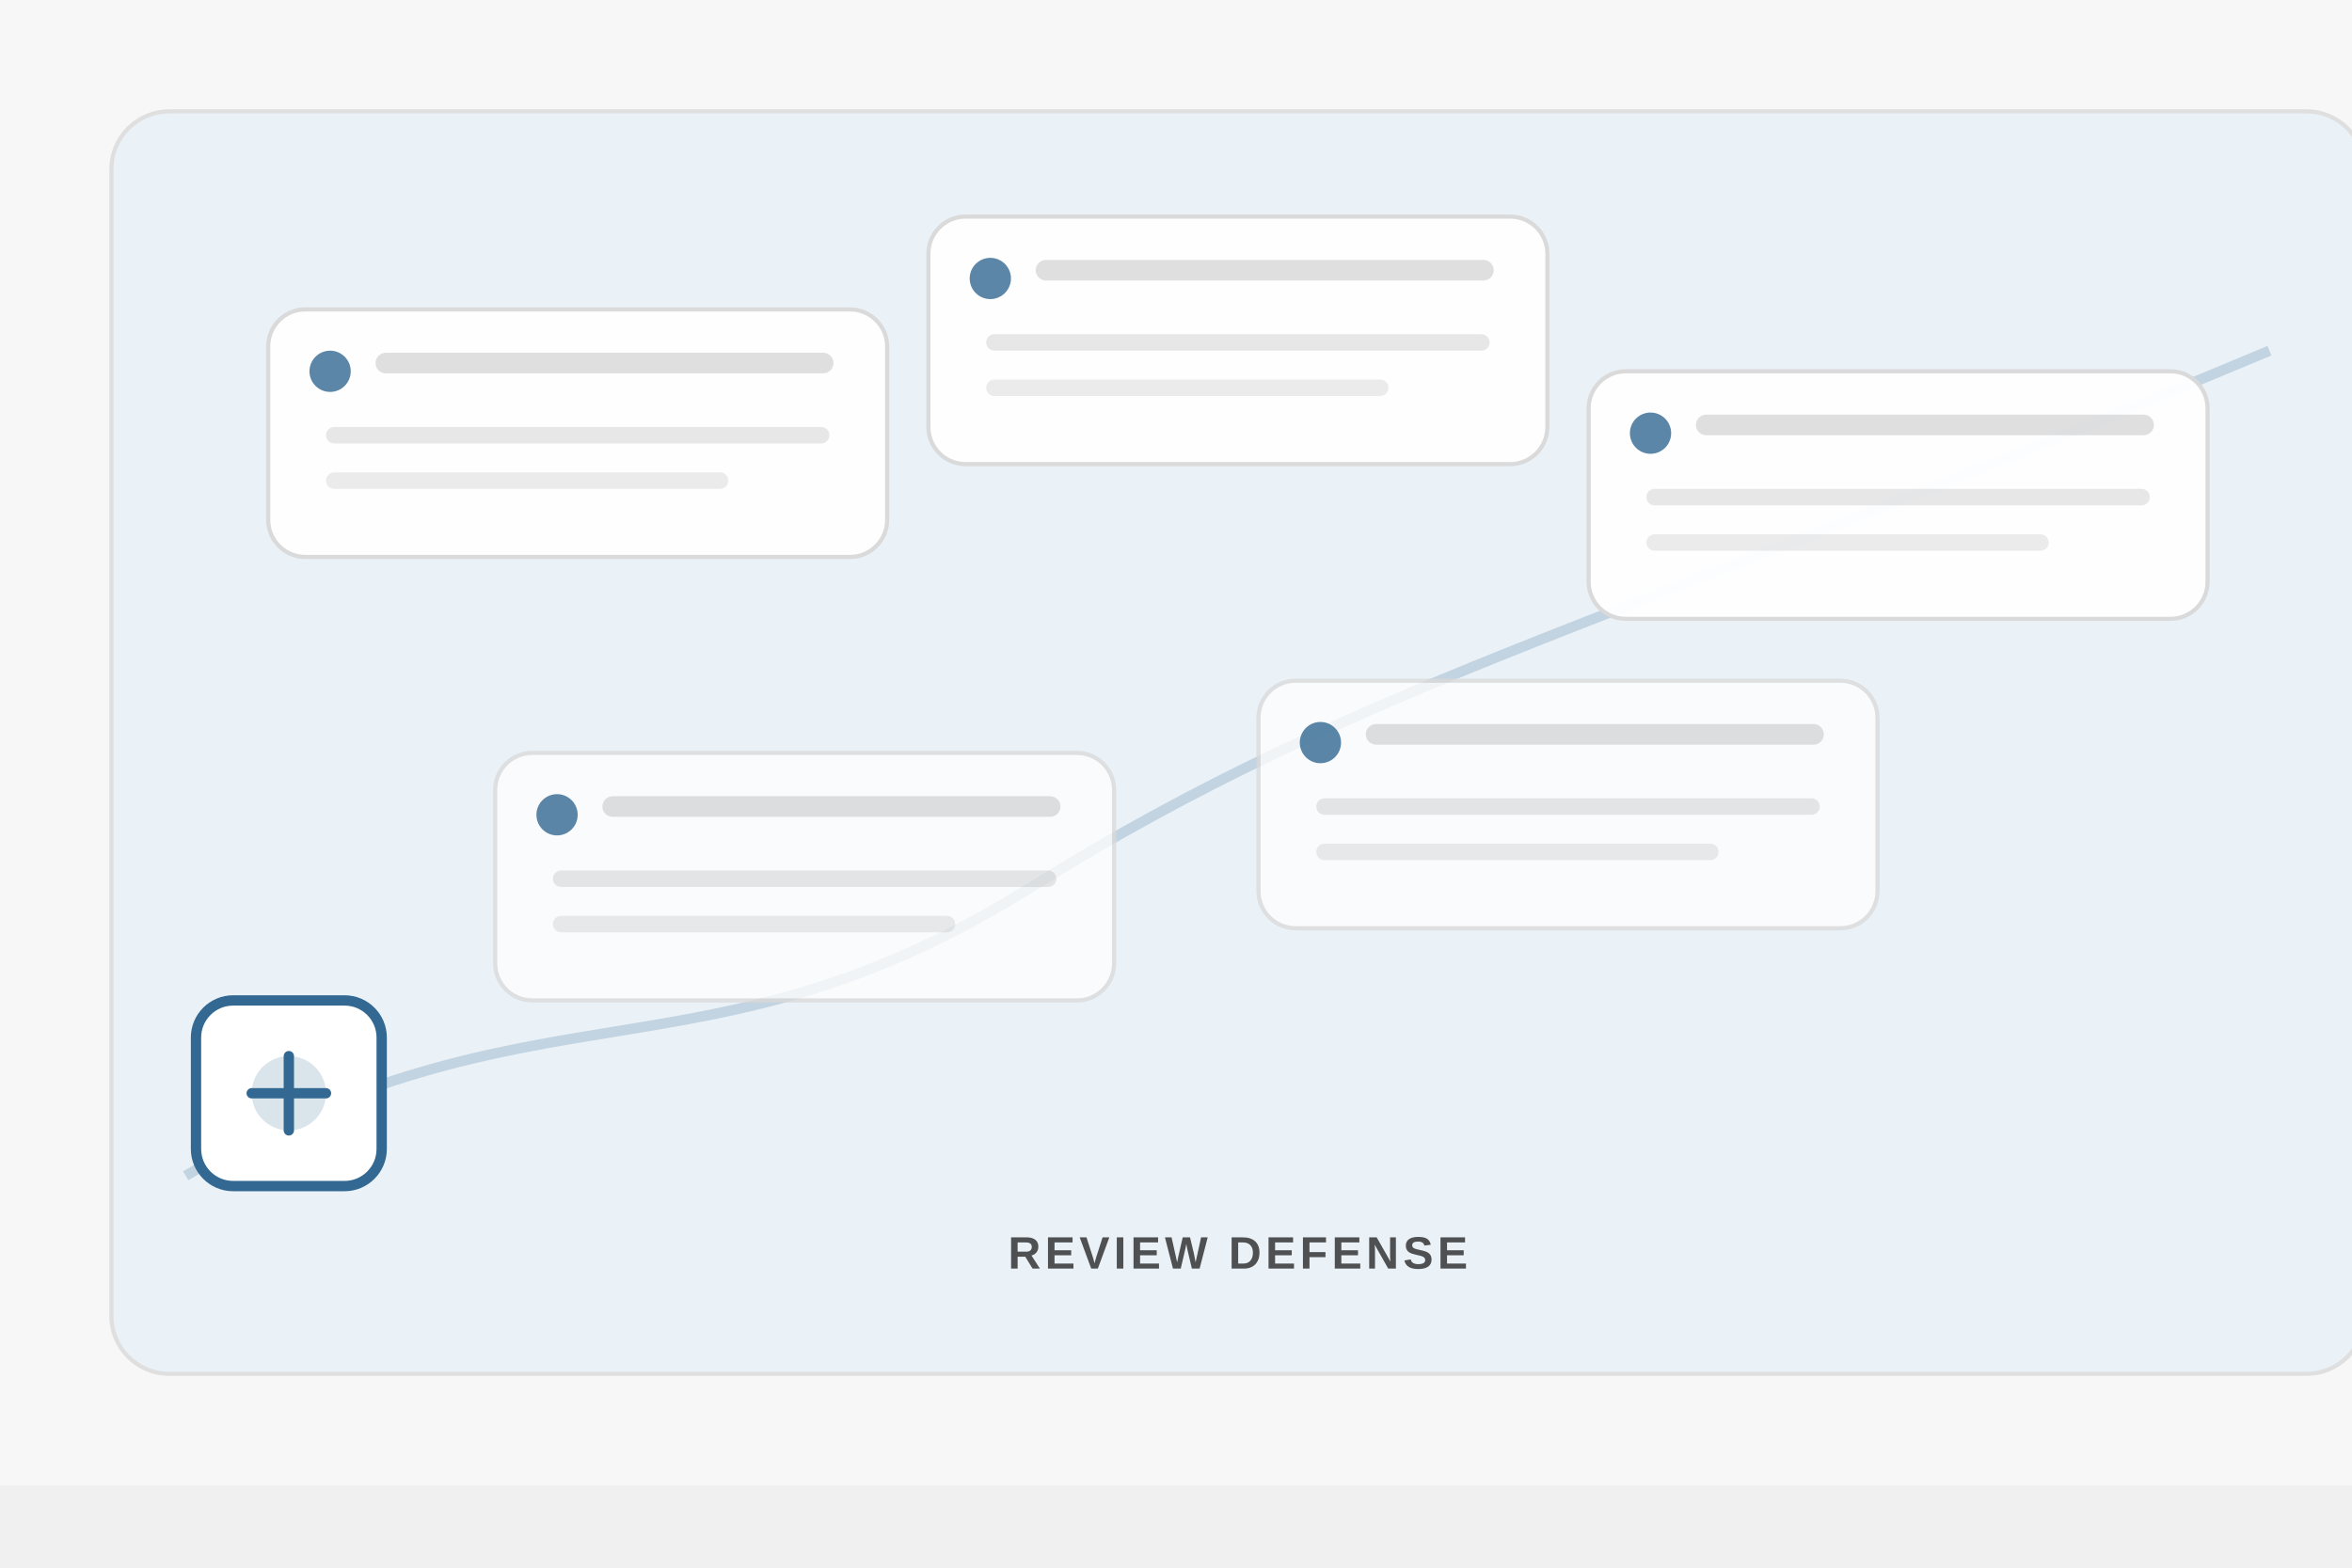
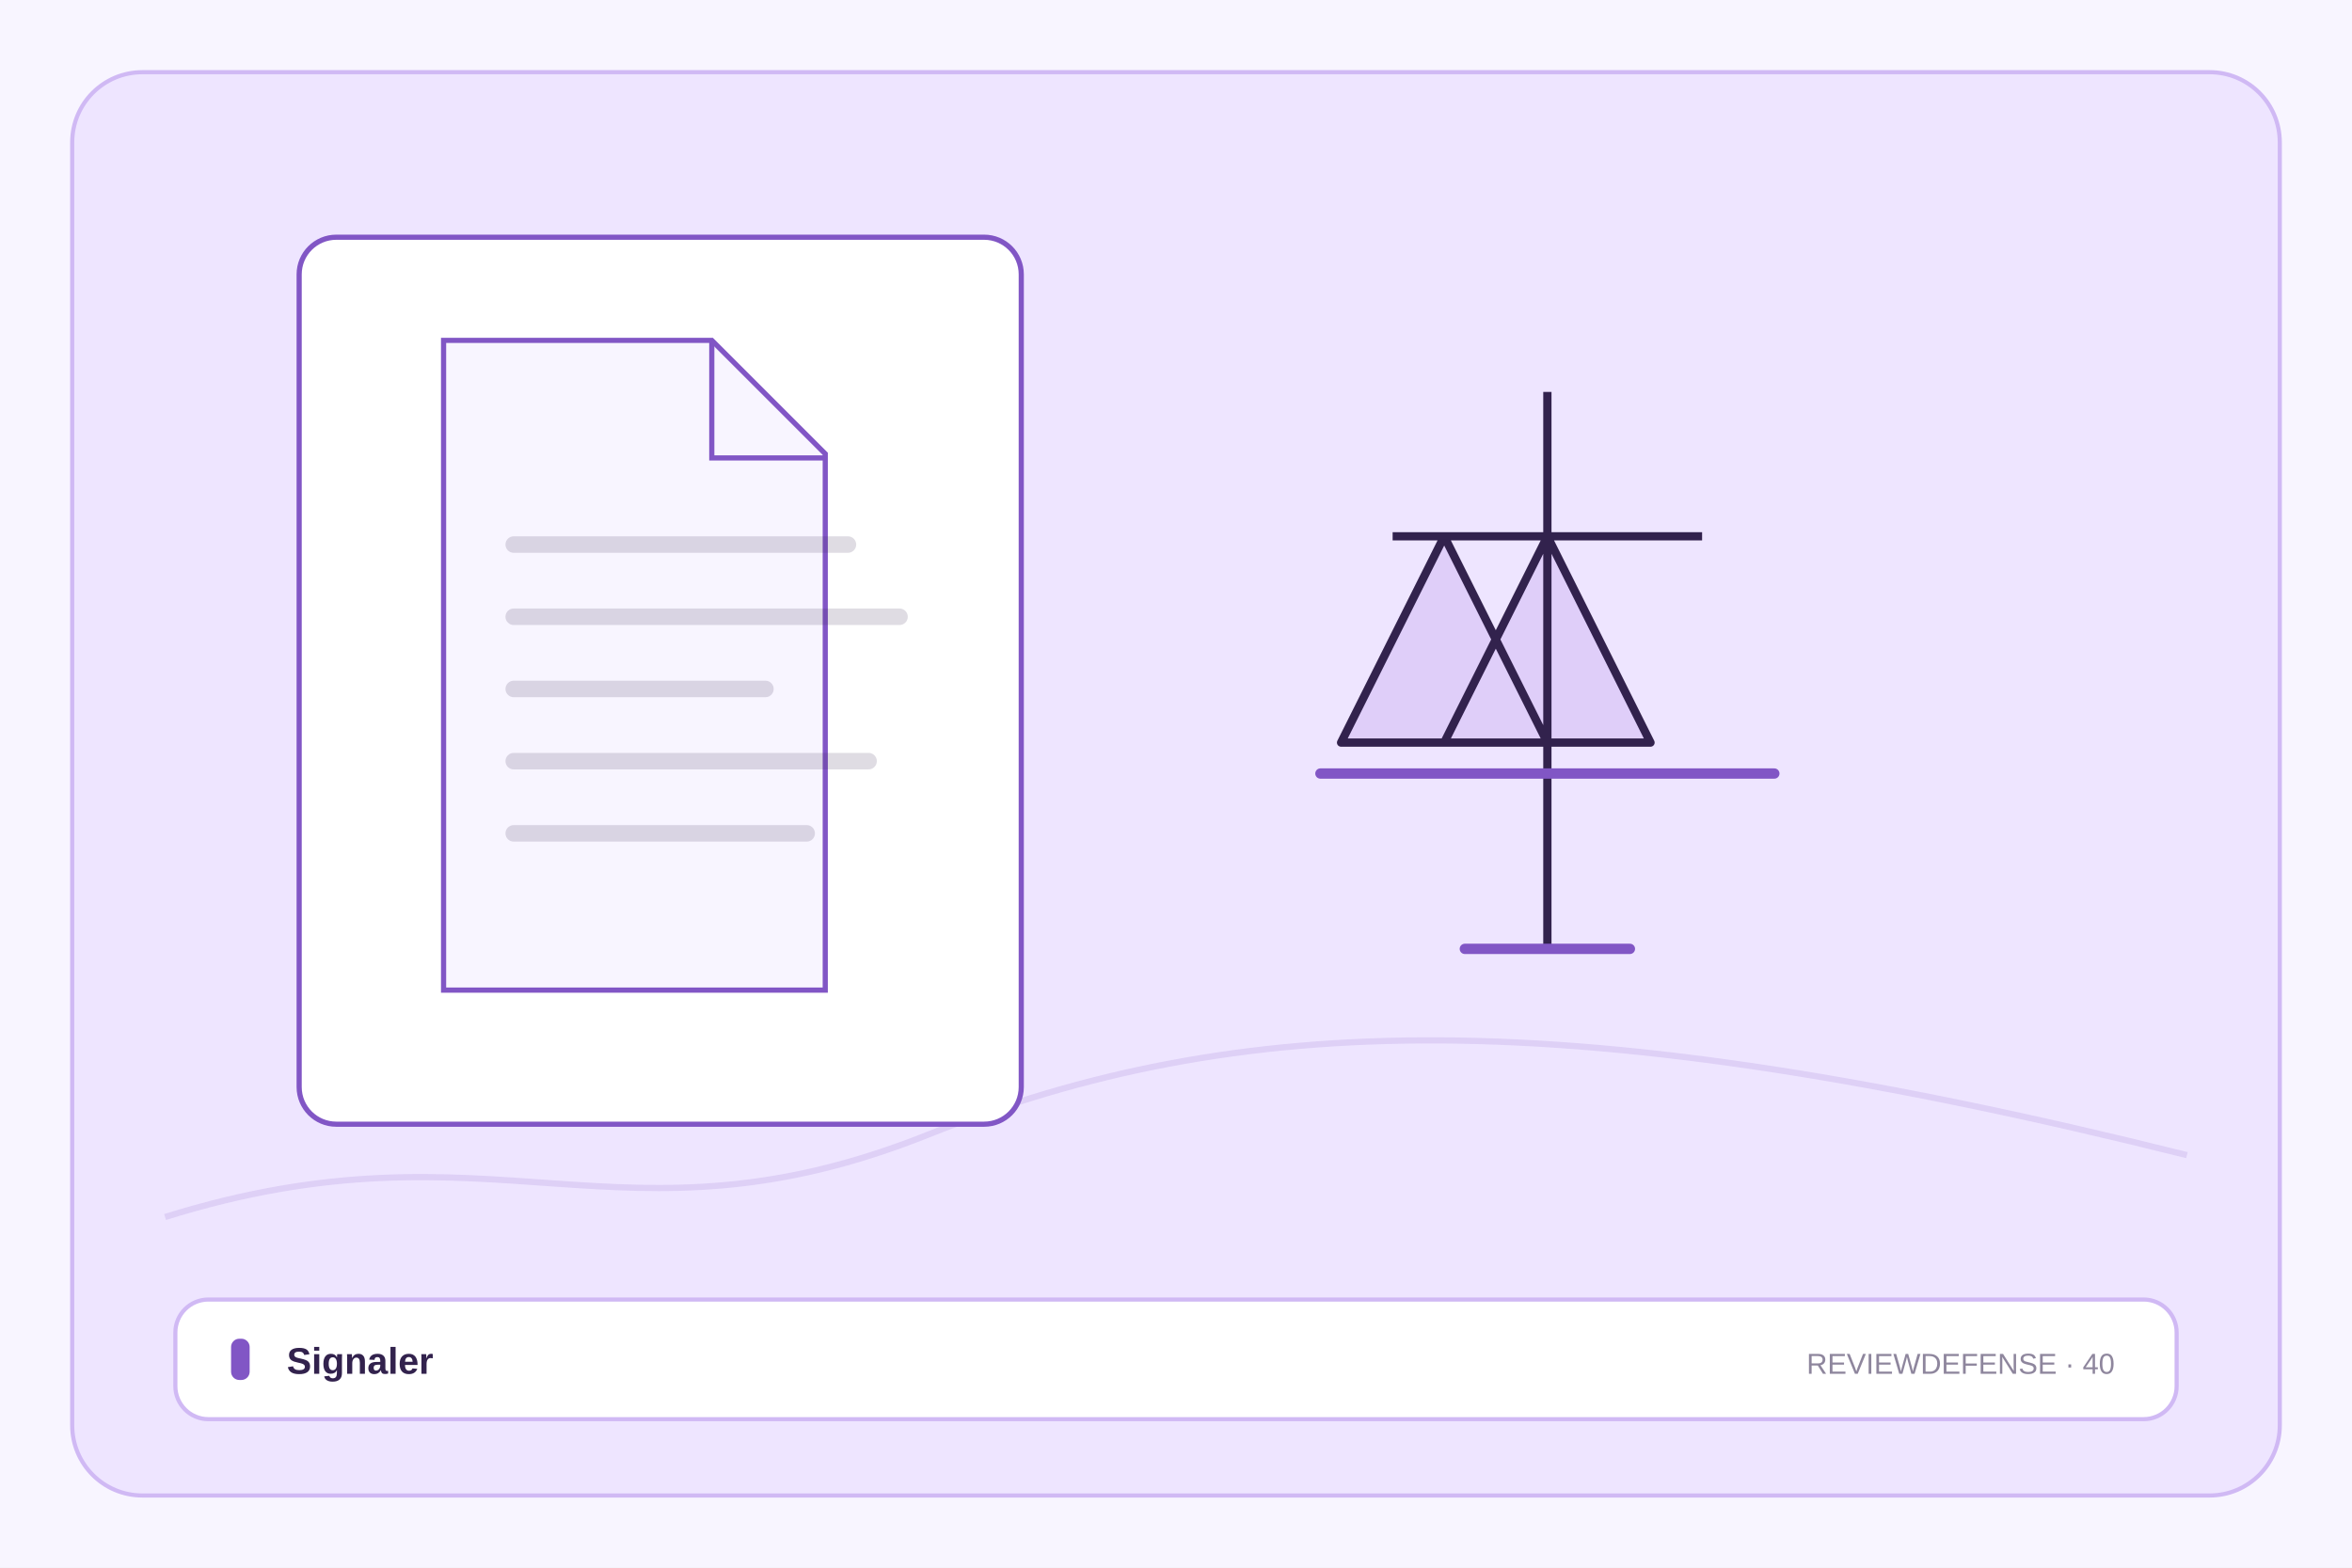
- <svg xmlns="http://www.w3.org/2000/svg" role="img" aria-label="Illustration : comment distinguer un avis tres enthousiaste d un avis reellement fictif" width="1140" height="760" viewBox="0 0 1140 760" preserveAspectRatio="xMidYMid meet">
-   <rect width="1200" height="720" fill="#f7f7f7" />
-   <rect x="54" y="54" width="1092" height="612" rx="28" fill="#eaf1f7" stroke="#dfdfdf" stroke-width="2" />
-   <path d="M90 570 C260 470 340 530 500 430 S790 300 1100 170" fill="none" stroke="#326891" stroke-width="5" opacity=".22" />
-   <rect x="130" y="150" width="300" height="120" rx="18" fill="white" stroke="#d9d9d9" stroke-width="2" opacity="0.95" />
-   <circle cx="160" cy="180" r="10" fill="#326891" opacity=".8" />
-   <rect x="182" y="171" width="222" height="10" rx="5" fill="#121212" opacity=".13" />
-   <rect x="158" y="207" width="244" height="8" rx="4" fill="#121212" opacity=".10" />
-   <rect x="158" y="229" width="195" height="8" rx="4" fill="#121212" opacity=".08" />
-   <rect x="450" y="105" width="300" height="120" rx="18" fill="white" stroke="#d9d9d9" stroke-width="2" opacity="0.95" />
-   <circle cx="480" cy="135" r="10" fill="#326891" opacity=".8" />
-   <rect x="502" y="126" width="222" height="10" rx="5" fill="#121212" opacity=".13" />
-   <rect x="478" y="162" width="244" height="8" rx="4" fill="#121212" opacity=".10" />
-   <rect x="478" y="184" width="195" height="8" rx="4" fill="#121212" opacity=".08" />
-   <rect x="770" y="180" width="300" height="120" rx="18" fill="white" stroke="#d9d9d9" stroke-width="2" opacity="0.95" />
-   <circle cx="800" cy="210" r="10" fill="#326891" opacity=".8" />
-   <rect x="822" y="201" width="222" height="10" rx="5" fill="#121212" opacity=".13" />
-   <rect x="798" y="237" width="244" height="8" rx="4" fill="#121212" opacity=".10" />
-   <rect x="798" y="259" width="195" height="8" rx="4" fill="#121212" opacity=".08" />
-   <rect x="240" y="365" width="300" height="120" rx="18" fill="white" stroke="#d9d9d9" stroke-width="2" opacity="0.75" />
-   <circle cx="270" cy="395" r="10" fill="#326891" opacity=".8" />
-   <rect x="292" y="386" width="222" height="10" rx="5" fill="#121212" opacity=".13" />
-   <rect x="268" y="422" width="244" height="8" rx="4" fill="#121212" opacity=".10" />
-   <rect x="268" y="444" width="195" height="8" rx="4" fill="#121212" opacity=".08" />
-   <rect x="610" y="330" width="300" height="120" rx="18" fill="white" stroke="#d9d9d9" stroke-width="2" opacity="0.75" />
-   <circle cx="640" cy="360" r="10" fill="#326891" opacity=".8" />
-   <rect x="662" y="351" width="222" height="10" rx="5" fill="#121212" opacity=".13" />
-   <rect x="638" y="387" width="244" height="8" rx="4" fill="#121212" opacity=".10" />
-   <rect x="638" y="409" width="195" height="8" rx="4" fill="#121212" opacity=".08" />
-   <rect x="95" y="485" width="90" height="90" rx="18" fill="white" stroke="#326891" stroke-width="5" />
-   <circle cx="140" cy="530" r="18" fill="#326891" opacity=".18" />
-   <path d="M140 512v36M122 530h36" stroke="#326891" stroke-width="5" stroke-linecap="round" />
-   <text x="600" y="615" text-anchor="middle" font-family="Arial, Helvetica, sans-serif" font-size="22" font-weight="700" letter-spacing="2" fill="#121212" opacity=".72">REVIEW DEFENSE</text>
+ <svg xmlns="http://www.w3.org/2000/svg" role="img" aria-labelledby="title desc" width="1140" height="760" viewBox="0 0 1140 760" preserveAspectRatio="xMidYMid meet">
+   <rect width="1140" height="760" fill="#F8F5FF" />
+   <rect x="35" y="35" width="1070" height="690" rx="34" fill="#EEE5FF" stroke="#D0B9F4" stroke-width="2" />
+   <path d="M80 590C240 540 300 610 450 550S760 485 1060 560" stroke="#8156C5" stroke-width="3" opacity=".15" fill="none" />
+   <rect x="145" y="115" width="350" height="430" rx="18" fill="#fff" stroke="#8156C5" stroke-width="2.5" />
+   <path d="M215 165h130l55 55v260H215Z" fill="#F8F5FF" stroke="#8156C5" stroke-width="2.5" />
+   <path d="M345 165v57h55" stroke="#8156C5" stroke-width="2.5" fill="none" />
+   <rect x="245" y="260" width="170" height="8" rx="4" fill="#32224D" opacity=".16" />
+   <rect x="245" y="295" width="195" height="8" rx="4" fill="#32224D" opacity=".16" />
+   <rect x="245" y="330" width="130" height="8" rx="4" fill="#32224D" opacity=".16" />
+   <rect x="245" y="365" width="180" height="8" rx="4" fill="#32224D" opacity=".16" />
+   <rect x="245" y="400" width="150" height="8" rx="4" fill="#32224D" opacity=".16" />
+   <path d="M750 190v270M675 260h150M700 260l-50 100h100Zm50 0-50 100h100Z" stroke="#32224D" stroke-width="4" stroke-linejoin="round" fill="#D0B9F4" fill-opacity=".5" />
+   <path d="M640 375h220M710 460h80" stroke="#8156C5" stroke-width="5" stroke-linecap="round" />
+   <rect x="85" y="630" width="970" height="58" rx="16" fill="#fff" stroke="#D0B9F4" stroke-width="2" />
+   <rect x="112" y="649" width="9" height="20" rx="4" fill="#8156C5" />
+   <text x="139" y="666" font-family="Arial,sans-serif" font-size="18" font-weight="700" fill="#32224D">Signaler</text>
+   <text x="1025" y="666" text-anchor="end" font-family="Arial,sans-serif" font-size="14" fill="#32224D" opacity=".55">REVIEWDEFENSE · 40</text>
</svg>
